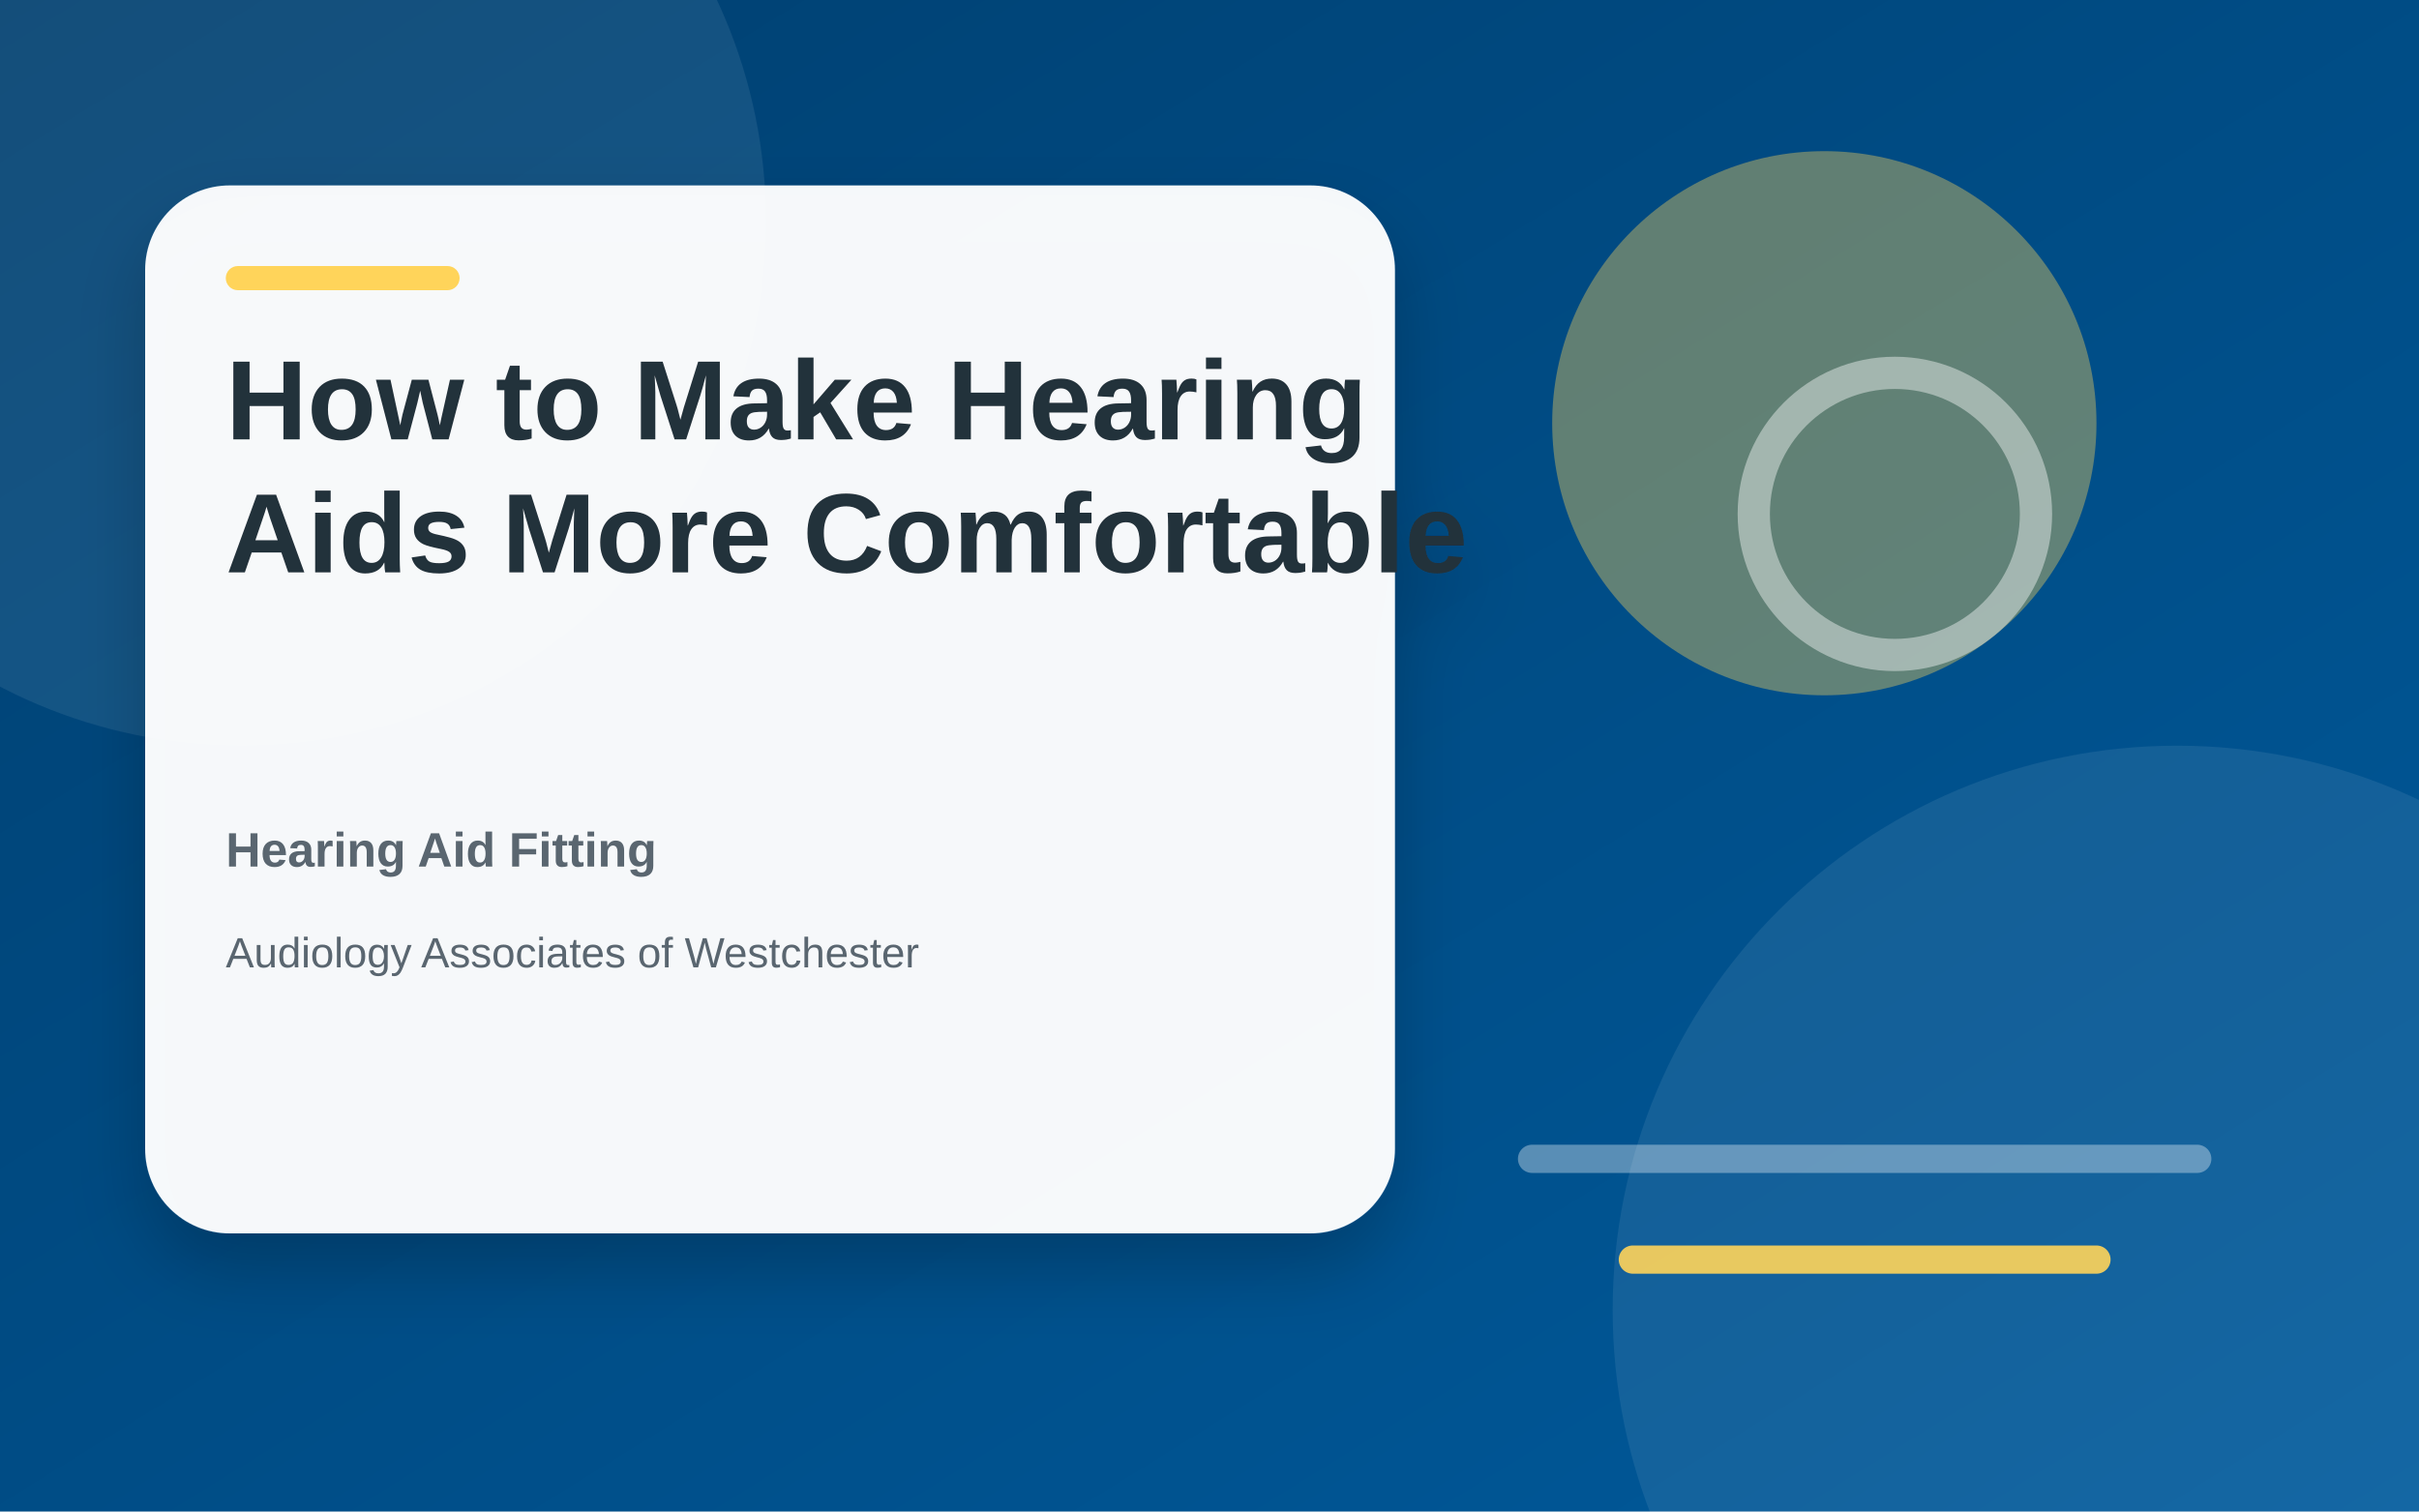
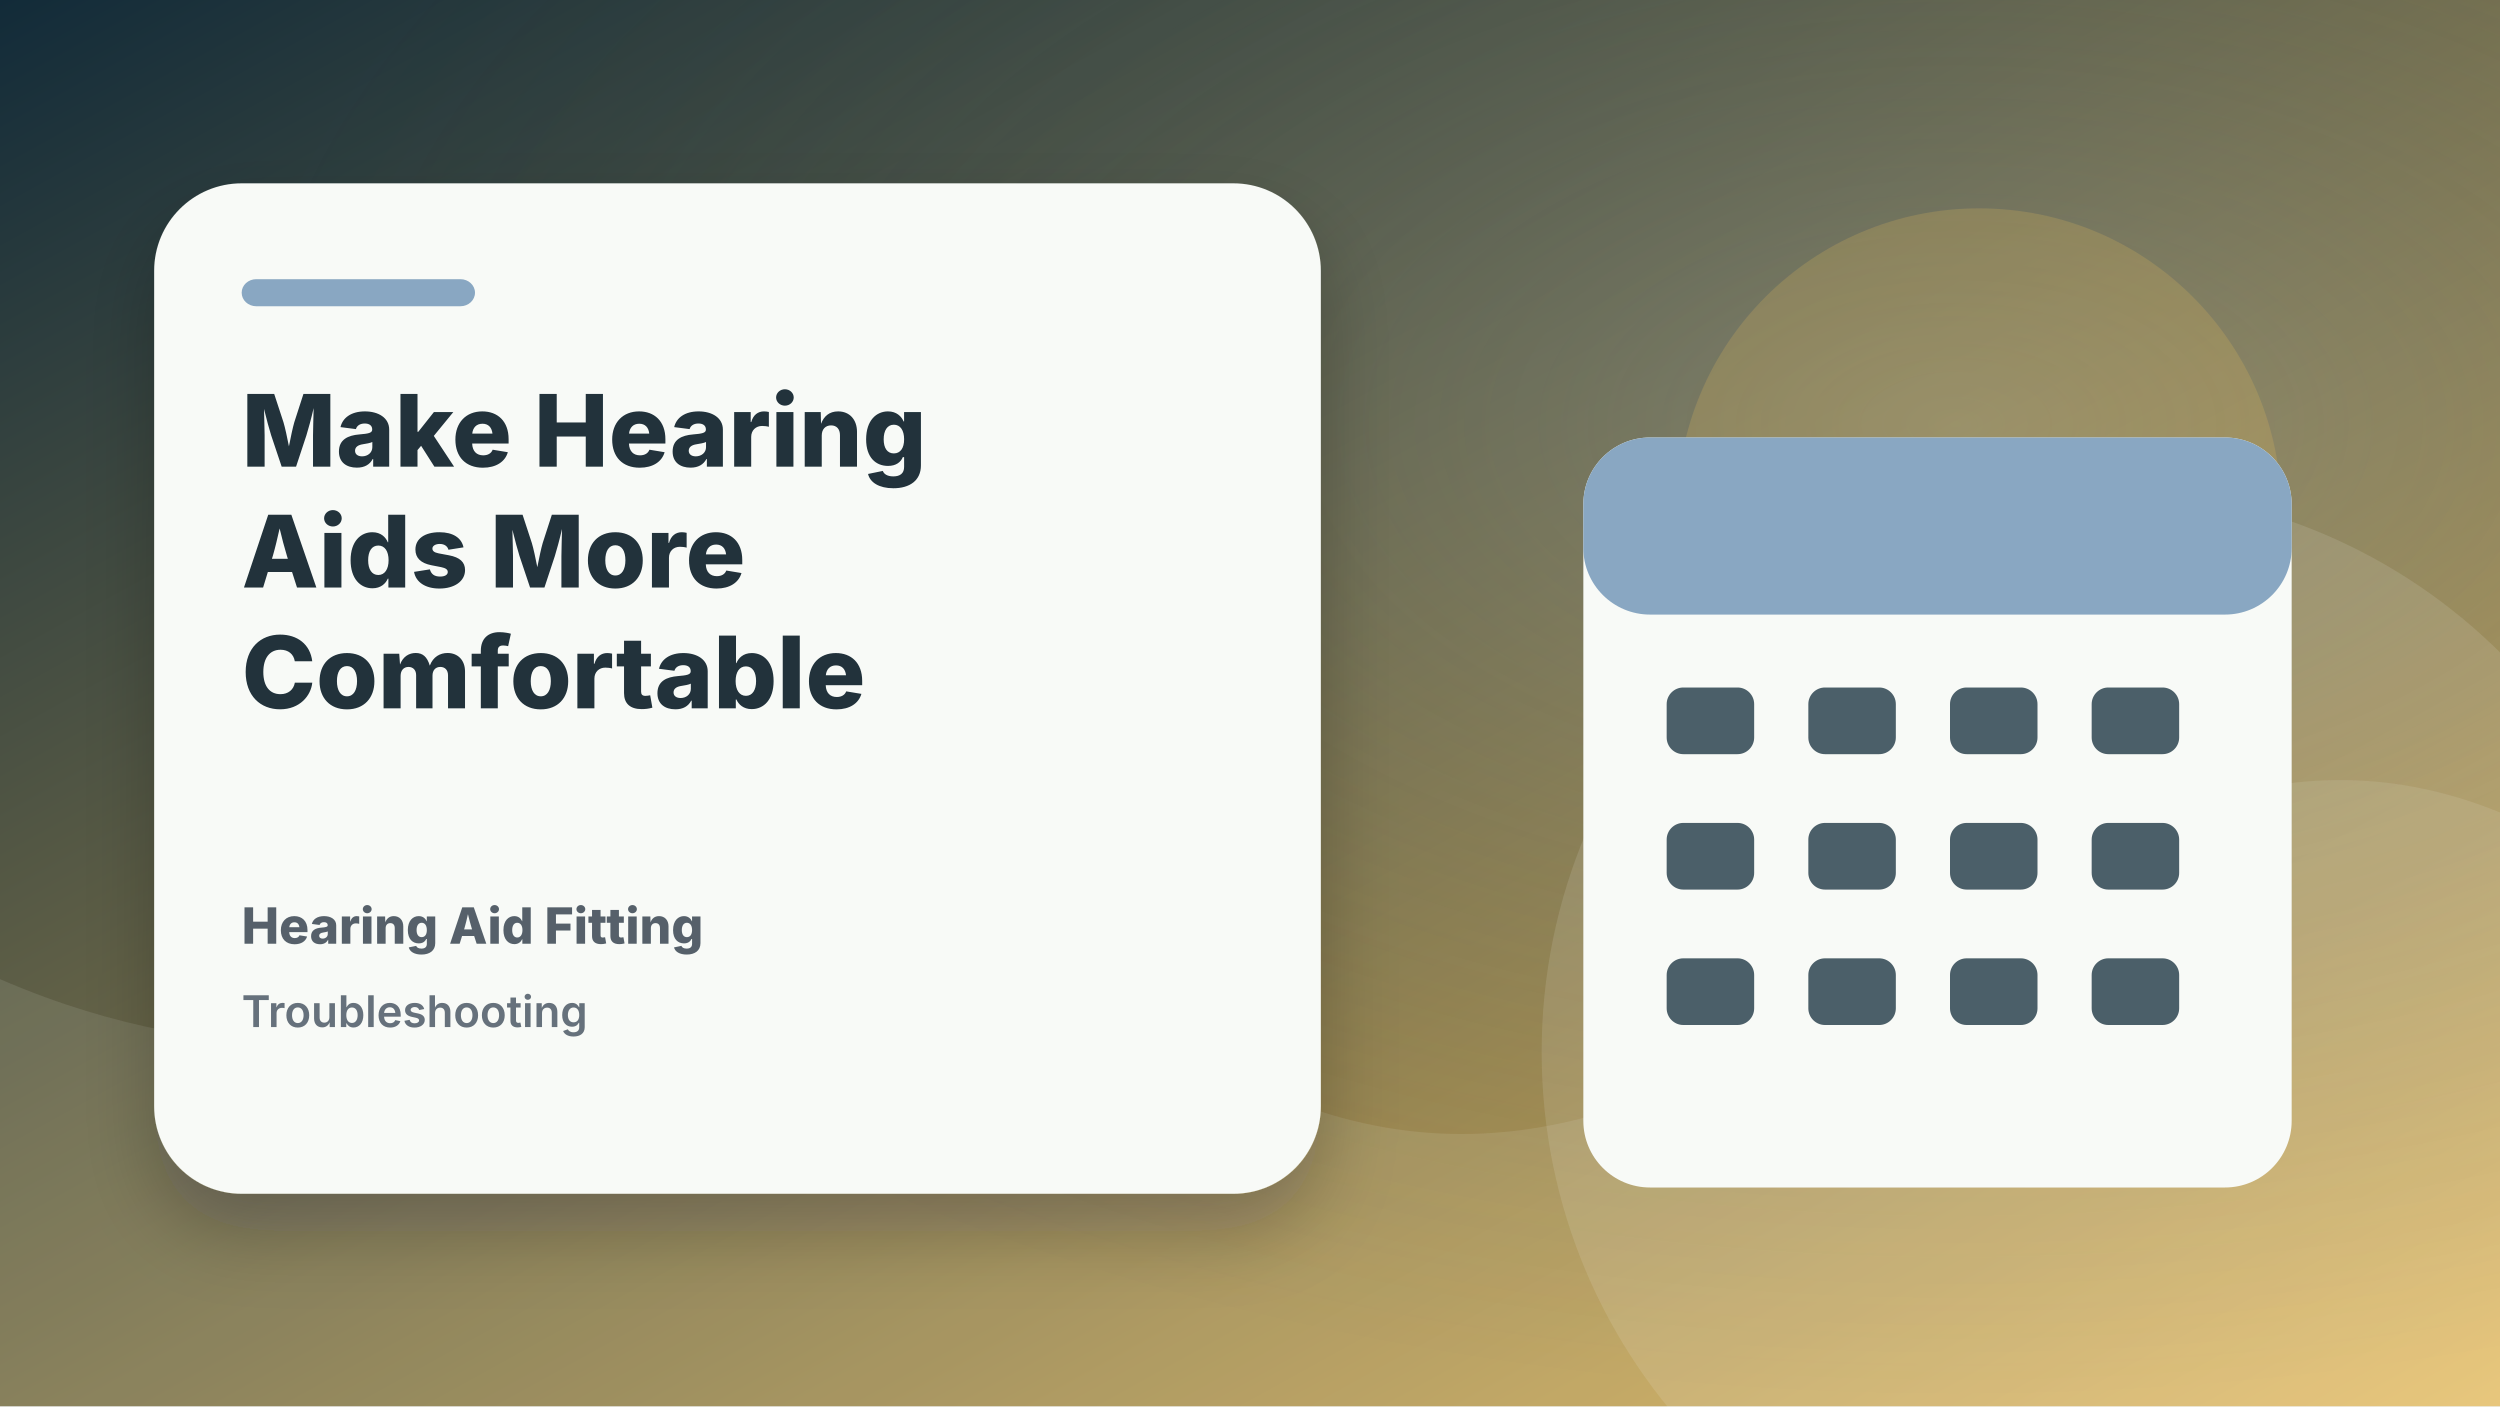
- <svg xmlns="http://www.w3.org/2000/svg" width="1200" height="750" viewBox="0 0 1200 750">
+ <svg xmlns="http://www.w3.org/2000/svg" width="1200" height="675" viewBox="0 0 1200 675" role="img" aria-labelledby="title desc">
  <defs>
-     <linearGradient id="g" x1="0" y1="0" x2="1" y2="1">
-       <stop offset="0" stop-color="#003f6f" />
-       <stop offset="1" stop-color="#005a9c" />
+     <linearGradient id="bg" x1="0" x2="1" y1="0" y2="1">
+       <stop offset="0" stop-color="#122b39" />
+       <stop offset="1" stop-color="#e4b95d" />
    </linearGradient>
-     <filter id="s">
-       <feDropShadow dx="0" dy="18" stdDeviation="18" flood-opacity=".22" />
+     <radialGradient id="glow" cx="78%" cy="30%" r="70%">
+       <stop offset="0" stop-color="#89a7c2" stop-opacity=".28" />
+       <stop offset="1" stop-color="#122b39" stop-opacity="0" />
+     </radialGradient>
+     <filter id="shadow" x="-20%" y="-20%" width="140%" height="140%">
+       <feDropShadow dx="0" dy="18" stdDeviation="18" flood-color="#001927" flood-opacity=".24" />
    </filter>
  </defs>
-   <rect width="1200" height="750" fill="url(#g)" />
-   <circle cx="120" cy="110" r="260" fill="#fff" opacity=".08" />
-   <circle cx="1080" cy="650" r="280" fill="#fff" opacity=".08" />
-   <g filter="url(#s)">
-     <rect x="72" y="92" width="620" height="520" rx="42" fill="#fff" opacity=".96" />
-     <rect x="112" y="132" width="116" height="12" rx="6" fill="#ffd45a" />
-     <text x="112" y="218" font-family="Arial,Helvetica,sans-serif" font-size="56" font-weight="800" fill="#24313a">
-       <tspan x="112">How to Make Hearing</tspan>
-       <tspan x="112" dy="66">Aids More Comfortable</tspan>
+   <rect width="1200" height="675" fill="url(#bg)" />
+   <rect width="1200" height="675" fill="url(#glow)" />
+   <path d="M0 470 C220 565 360 405 600 520 S980 300 1200 390 V675 H0Z" fill="#f8faf7" opacity=".10" />
+   <circle cx="950" cy="245" r="145" fill="#e4b95d" opacity=".22" />
+   <circle cx="1010" cy="505" r="270" fill="#f8faf7" opacity=".12" />
+   <rect x="760" y="210" width="340" height="360" rx="32" fill="#f8faf7" />
+   <rect x="760" y="210" width="340" height="85" rx="32" fill="#89a7c2" />
+   <g fill="#122b39" opacity=".75">
+     <rect x="800" y="330" width="42" height="32" rx="8" />
+     <rect x="868" y="330" width="42" height="32" rx="8" />
+     <rect x="936" y="330" width="42" height="32" rx="8" />
+     <rect x="1004" y="330" width="42" height="32" rx="8" />
+     <rect x="800" y="395" width="42" height="32" rx="8" />
+     <rect x="868" y="395" width="42" height="32" rx="8" />
+     <rect x="936" y="395" width="42" height="32" rx="8" />
+     <rect x="1004" y="395" width="42" height="32" rx="8" />
+     <rect x="800" y="460" width="42" height="32" rx="8" />
+     <rect x="868" y="460" width="42" height="32" rx="8" />
+     <rect x="936" y="460" width="42" height="32" rx="8" />
+     <rect x="1004" y="460" width="42" height="32" rx="8" />
+   </g>
+   <g filter="url(#shadow)">
+     <rect x="74" y="88" width="560" height="485" rx="42" fill="#f8faf7" />
+     <rect x="116" y="134" width="112" height="13" rx="7" fill="#89a7c2" />
+     <text x="116" y="224" font-family="Inter, Arial, sans-serif" font-size="48" font-weight="800" fill="#20313b">
+       <tspan x="116" dy="0">Make Hearing</tspan>
+       <tspan x="116" dy="58">Aids More</tspan>
+       <tspan x="116" dy="58">Comfortable</tspan>
    </text>
-     <text x="112" y="430" font-family="Arial,Helvetica,sans-serif" font-size="24" font-weight="700" fill="#5a6670">Hearing Aid Fitting</text>
-     <text x="112" y="480" font-family="Arial,Helvetica,sans-serif" font-size="21" fill="#5a6670">Audiology Associates of Westchester</text>
+     <text x="116" y="453" font-family="Inter, Arial, sans-serif" font-size="24" font-weight="800" fill="#56616b">Hearing Aid Fitting</text>
+     <text x="116" y="493" font-family="Inter, Arial, sans-serif" font-size="21" font-weight="600" fill="#66717b">Troubleshooting</text>
  </g>
-   <g>
-     <circle cx="905" cy="210" r="135" fill="#ffd45a" opacity=".38" />
-     <circle cx="940" cy="255" r="70" fill="none" stroke="#fff" stroke-width="16" opacity=".42" />
-   </g>
-   <path d="M760 575h330" stroke="#fff" stroke-width="14" stroke-linecap="round" opacity=".35" />
-   <path d="M810 625h230" stroke="#ffd45a" stroke-width="14" stroke-linecap="round" opacity=".9" />
</svg>
